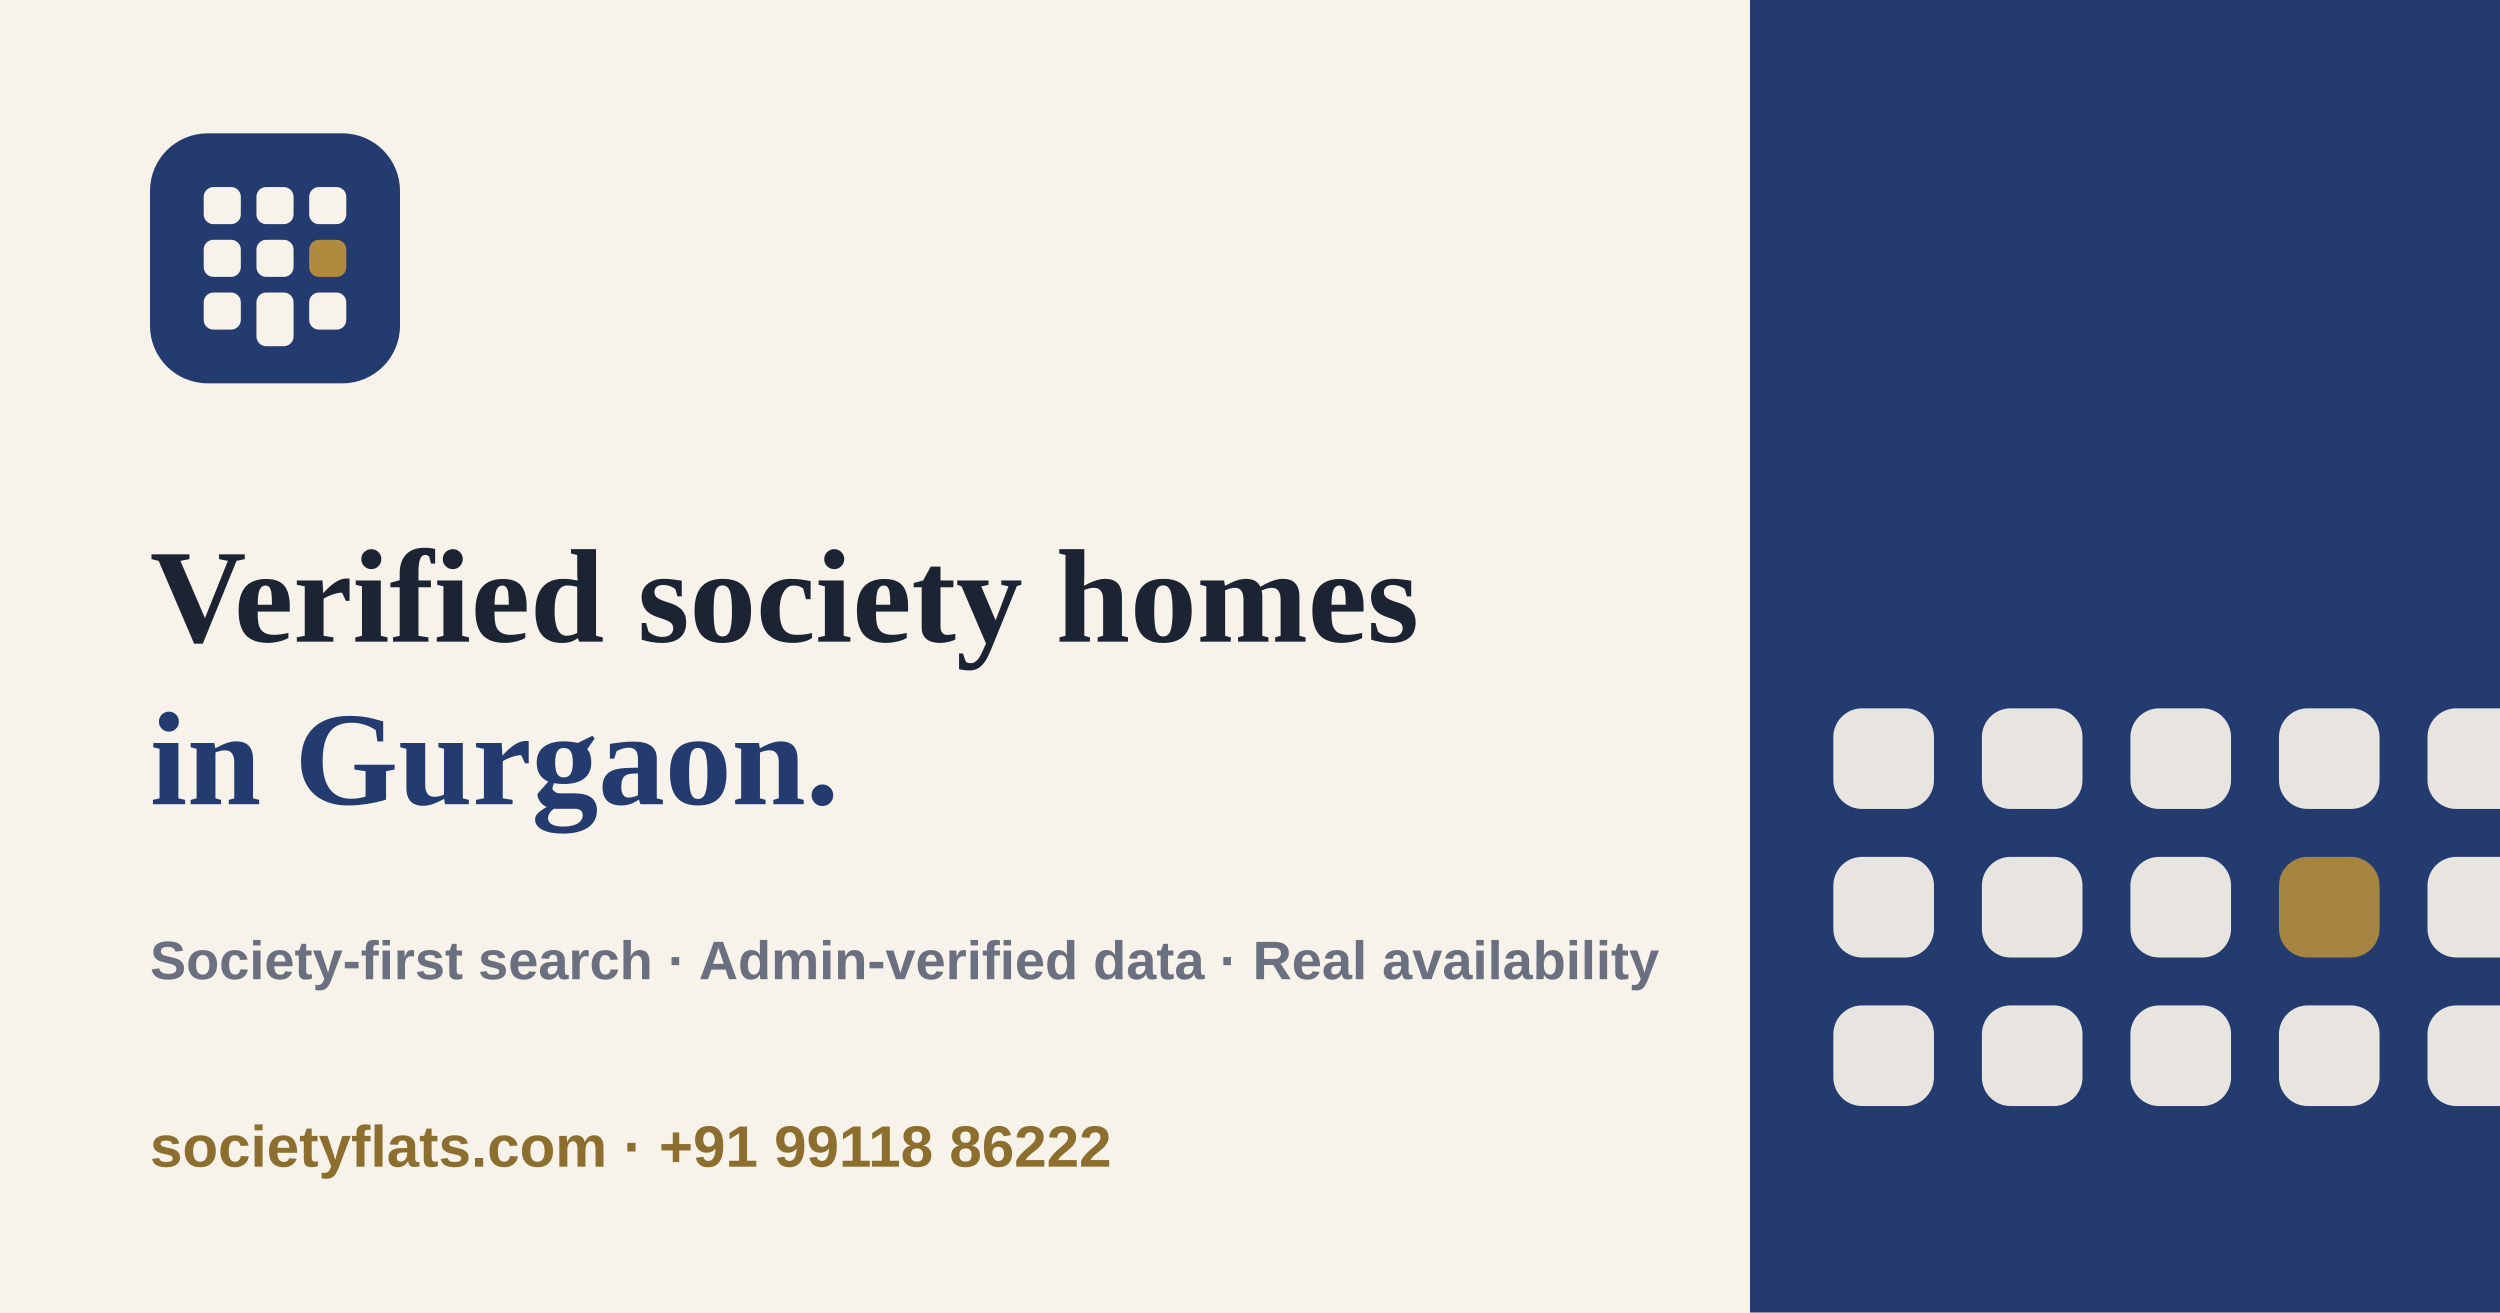
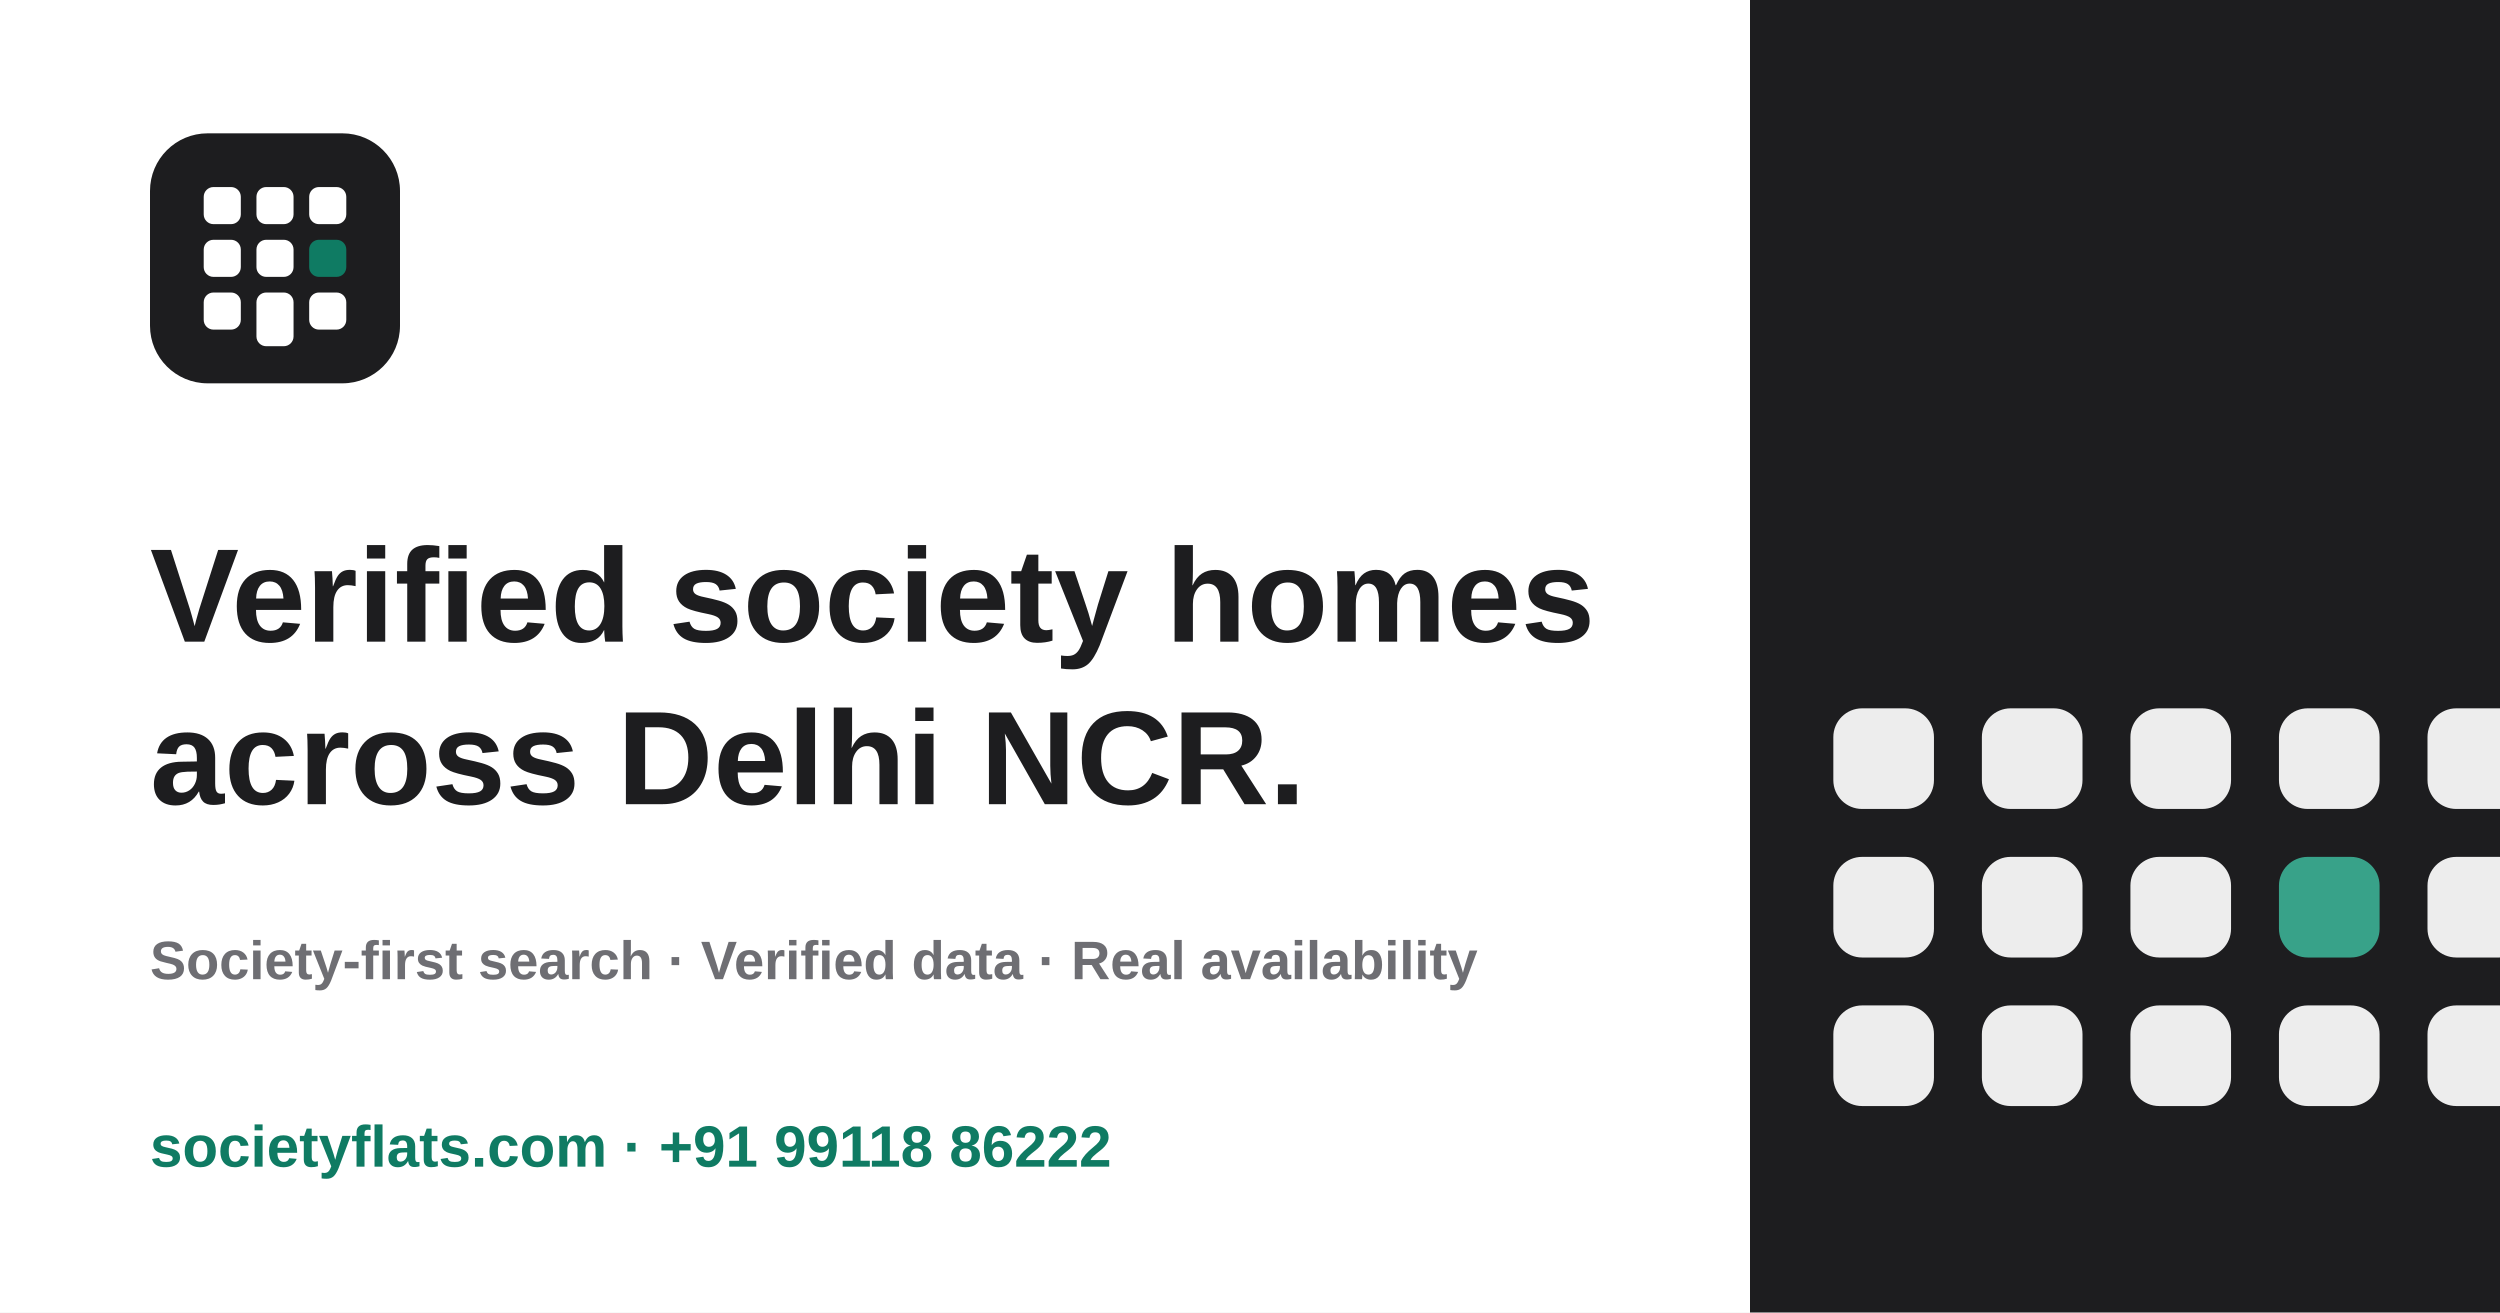
<svg xmlns="http://www.w3.org/2000/svg" width="1200" height="630" viewBox="0 0 1200 630" fill="none">
-   <rect width="1200" height="630" fill="#F8F3EA" />
-   <rect x="840" width="360" height="630" fill="#233B6E" />
+   <rect width="1200" height="630" fill="#FFFFFF" />
+   <rect x="840" width="360" height="630" fill="#1D1D1F" />
  <g transform="translate(880 340) scale(1.15)" opacity="0.92">
-     <rect x="0" y="0" width="42" height="42" rx="12" fill="#F8F3EA" />
-     <rect x="62" y="0" width="42" height="42" rx="12" fill="#F8F3EA" />
-     <rect x="124" y="0" width="42" height="42" rx="12" fill="#F8F3EA" />
-     <rect x="186" y="0" width="42" height="42" rx="12" fill="#F8F3EA" />
-     <rect x="248" y="0" width="42" height="42" rx="12" fill="#F8F3EA" />
-     <rect x="0" y="62" width="42" height="42" rx="12" fill="#F8F3EA" />
-     <rect x="62" y="62" width="42" height="42" rx="12" fill="#F8F3EA" />
-     <rect x="124" y="62" width="42" height="42" rx="12" fill="#F8F3EA" />
-     <rect x="186" y="62" width="42" height="42" rx="12" fill="#B08A3E" />
-     <rect x="248" y="62" width="42" height="42" rx="12" fill="#F8F3EA" />
-     <rect x="0" y="124" width="42" height="42" rx="12" fill="#F8F3EA" />
-     <rect x="62" y="124" width="42" height="42" rx="12" fill="#F8F3EA" />
-     <rect x="124" y="124" width="42" height="42" rx="12" fill="#F8F3EA" />
-     <rect x="186" y="124" width="42" height="42" rx="12" fill="#F8F3EA" />
-     <rect x="248" y="124" width="42" height="42" rx="12" fill="#F8F3EA" />
+     <rect x="0" y="0" width="42" height="42" rx="12" fill="#FFFFFF" />
+     <rect x="62" y="0" width="42" height="42" rx="12" fill="#FFFFFF" />
+     <rect x="124" y="0" width="42" height="42" rx="12" fill="#FFFFFF" />
+     <rect x="186" y="0" width="42" height="42" rx="12" fill="#FFFFFF" />
+     <rect x="248" y="0" width="42" height="42" rx="12" fill="#FFFFFF" />
+     <rect x="0" y="62" width="42" height="42" rx="12" fill="#FFFFFF" />
+     <rect x="62" y="62" width="42" height="42" rx="12" fill="#FFFFFF" />
+     <rect x="124" y="62" width="42" height="42" rx="12" fill="#FFFFFF" />
+     <rect x="186" y="62" width="42" height="42" rx="12" fill="#3BAE93" />
+     <rect x="248" y="62" width="42" height="42" rx="12" fill="#FFFFFF" />
+     <rect x="0" y="124" width="42" height="42" rx="12" fill="#FFFFFF" />
+     <rect x="62" y="124" width="42" height="42" rx="12" fill="#FFFFFF" />
+     <rect x="124" y="124" width="42" height="42" rx="12" fill="#FFFFFF" />
+     <rect x="186" y="124" width="42" height="42" rx="12" fill="#FFFFFF" />
+     <rect x="248" y="124" width="42" height="42" rx="12" fill="#FFFFFF" />
  </g>
  <g transform="translate(72 64) scale(0.234375)">
-     <rect width="512" height="512" rx="118" fill="#233B6E" />
-     <rect x="110" y="110" width="76" height="76" rx="20" fill="#F8F3EA" />
-     <rect x="218" y="110" width="76" height="76" rx="20" fill="#F8F3EA" />
-     <rect x="326" y="110" width="76" height="76" rx="20" fill="#F8F3EA" />
-     <rect x="110" y="218" width="76" height="76" rx="20" fill="#F8F3EA" />
-     <rect x="218" y="218" width="76" height="76" rx="20" fill="#F8F3EA" />
-     <rect x="326" y="218" width="76" height="76" rx="20" fill="#B08A3E" />
-     <rect x="110" y="326" width="76" height="76" rx="20" fill="#F8F3EA" />
-     <rect x="218" y="326" width="76" height="110" rx="20" fill="#F8F3EA" />
-     <rect x="326" y="326" width="76" height="76" rx="20" fill="#F8F3EA" />
+     <rect width="512" height="512" rx="118" fill="#1D1D1F" />
+     <rect x="110" y="110" width="76" height="76" rx="20" fill="#FFFFFF" />
+     <rect x="218" y="110" width="76" height="76" rx="20" fill="#FFFFFF" />
+     <rect x="326" y="110" width="76" height="76" rx="20" fill="#FFFFFF" />
+     <rect x="110" y="218" width="76" height="76" rx="20" fill="#FFFFFF" />
+     <rect x="218" y="218" width="76" height="76" rx="20" fill="#FFFFFF" />
+     <rect x="326" y="218" width="76" height="76" rx="20" fill="#0F7B63" />
+     <rect x="110" y="326" width="76" height="76" rx="20" fill="#FFFFFF" />
+     <rect x="218" y="326" width="76" height="110" rx="20" fill="#FFFFFF" />
+     <rect x="326" y="326" width="76" height="76" rx="20" fill="#FFFFFF" />
  </g>
-   <text x="72" y="308" font-family="Newsreader, Georgia, 'Times New Roman', serif" font-size="64" font-weight="600" fill="#1C2434">Verified society homes</text>
-   <text x="72" y="386" font-family="Newsreader, Georgia, 'Times New Roman', serif" font-size="64" font-weight="600" fill="#233B6E">in Gurgaon.</text>
-   <text x="72" y="470" font-family="'Hanken Grotesk', 'Helvetica Neue', Arial, sans-serif" font-size="26" font-weight="600" fill="#6A7080">Society-first search · Admin-verified data · Real availability</text>
-   <text x="72" y="560" font-family="'Hanken Grotesk', 'Helvetica Neue', Arial, sans-serif" font-size="28" font-weight="700" fill="#8C6E2F">societyflats.com   ·   +91 99118 86222</text>
+   <text x="72" y="308" font-family="'Hanken Grotesk', 'Helvetica Neue', Arial, sans-serif" font-size="64" font-weight="600" fill="#1D1D1F">Verified society homes</text>
+   <text x="72" y="386" font-family="'Hanken Grotesk', 'Helvetica Neue', Arial, sans-serif" font-size="64" font-weight="600" fill="#1D1D1F">across Delhi NCR.</text>
+   <text x="72" y="470" font-family="'Hanken Grotesk', 'Helvetica Neue', Arial, sans-serif" font-size="26" font-weight="600" fill="#6E6E73">Society-first search · Verified data · Real availability</text>
+   <text x="72" y="560" font-family="'Hanken Grotesk', 'Helvetica Neue', Arial, sans-serif" font-size="28" font-weight="700" fill="#0F7B63">societyflats.com   ·   +91 99118 86222</text>
</svg>
